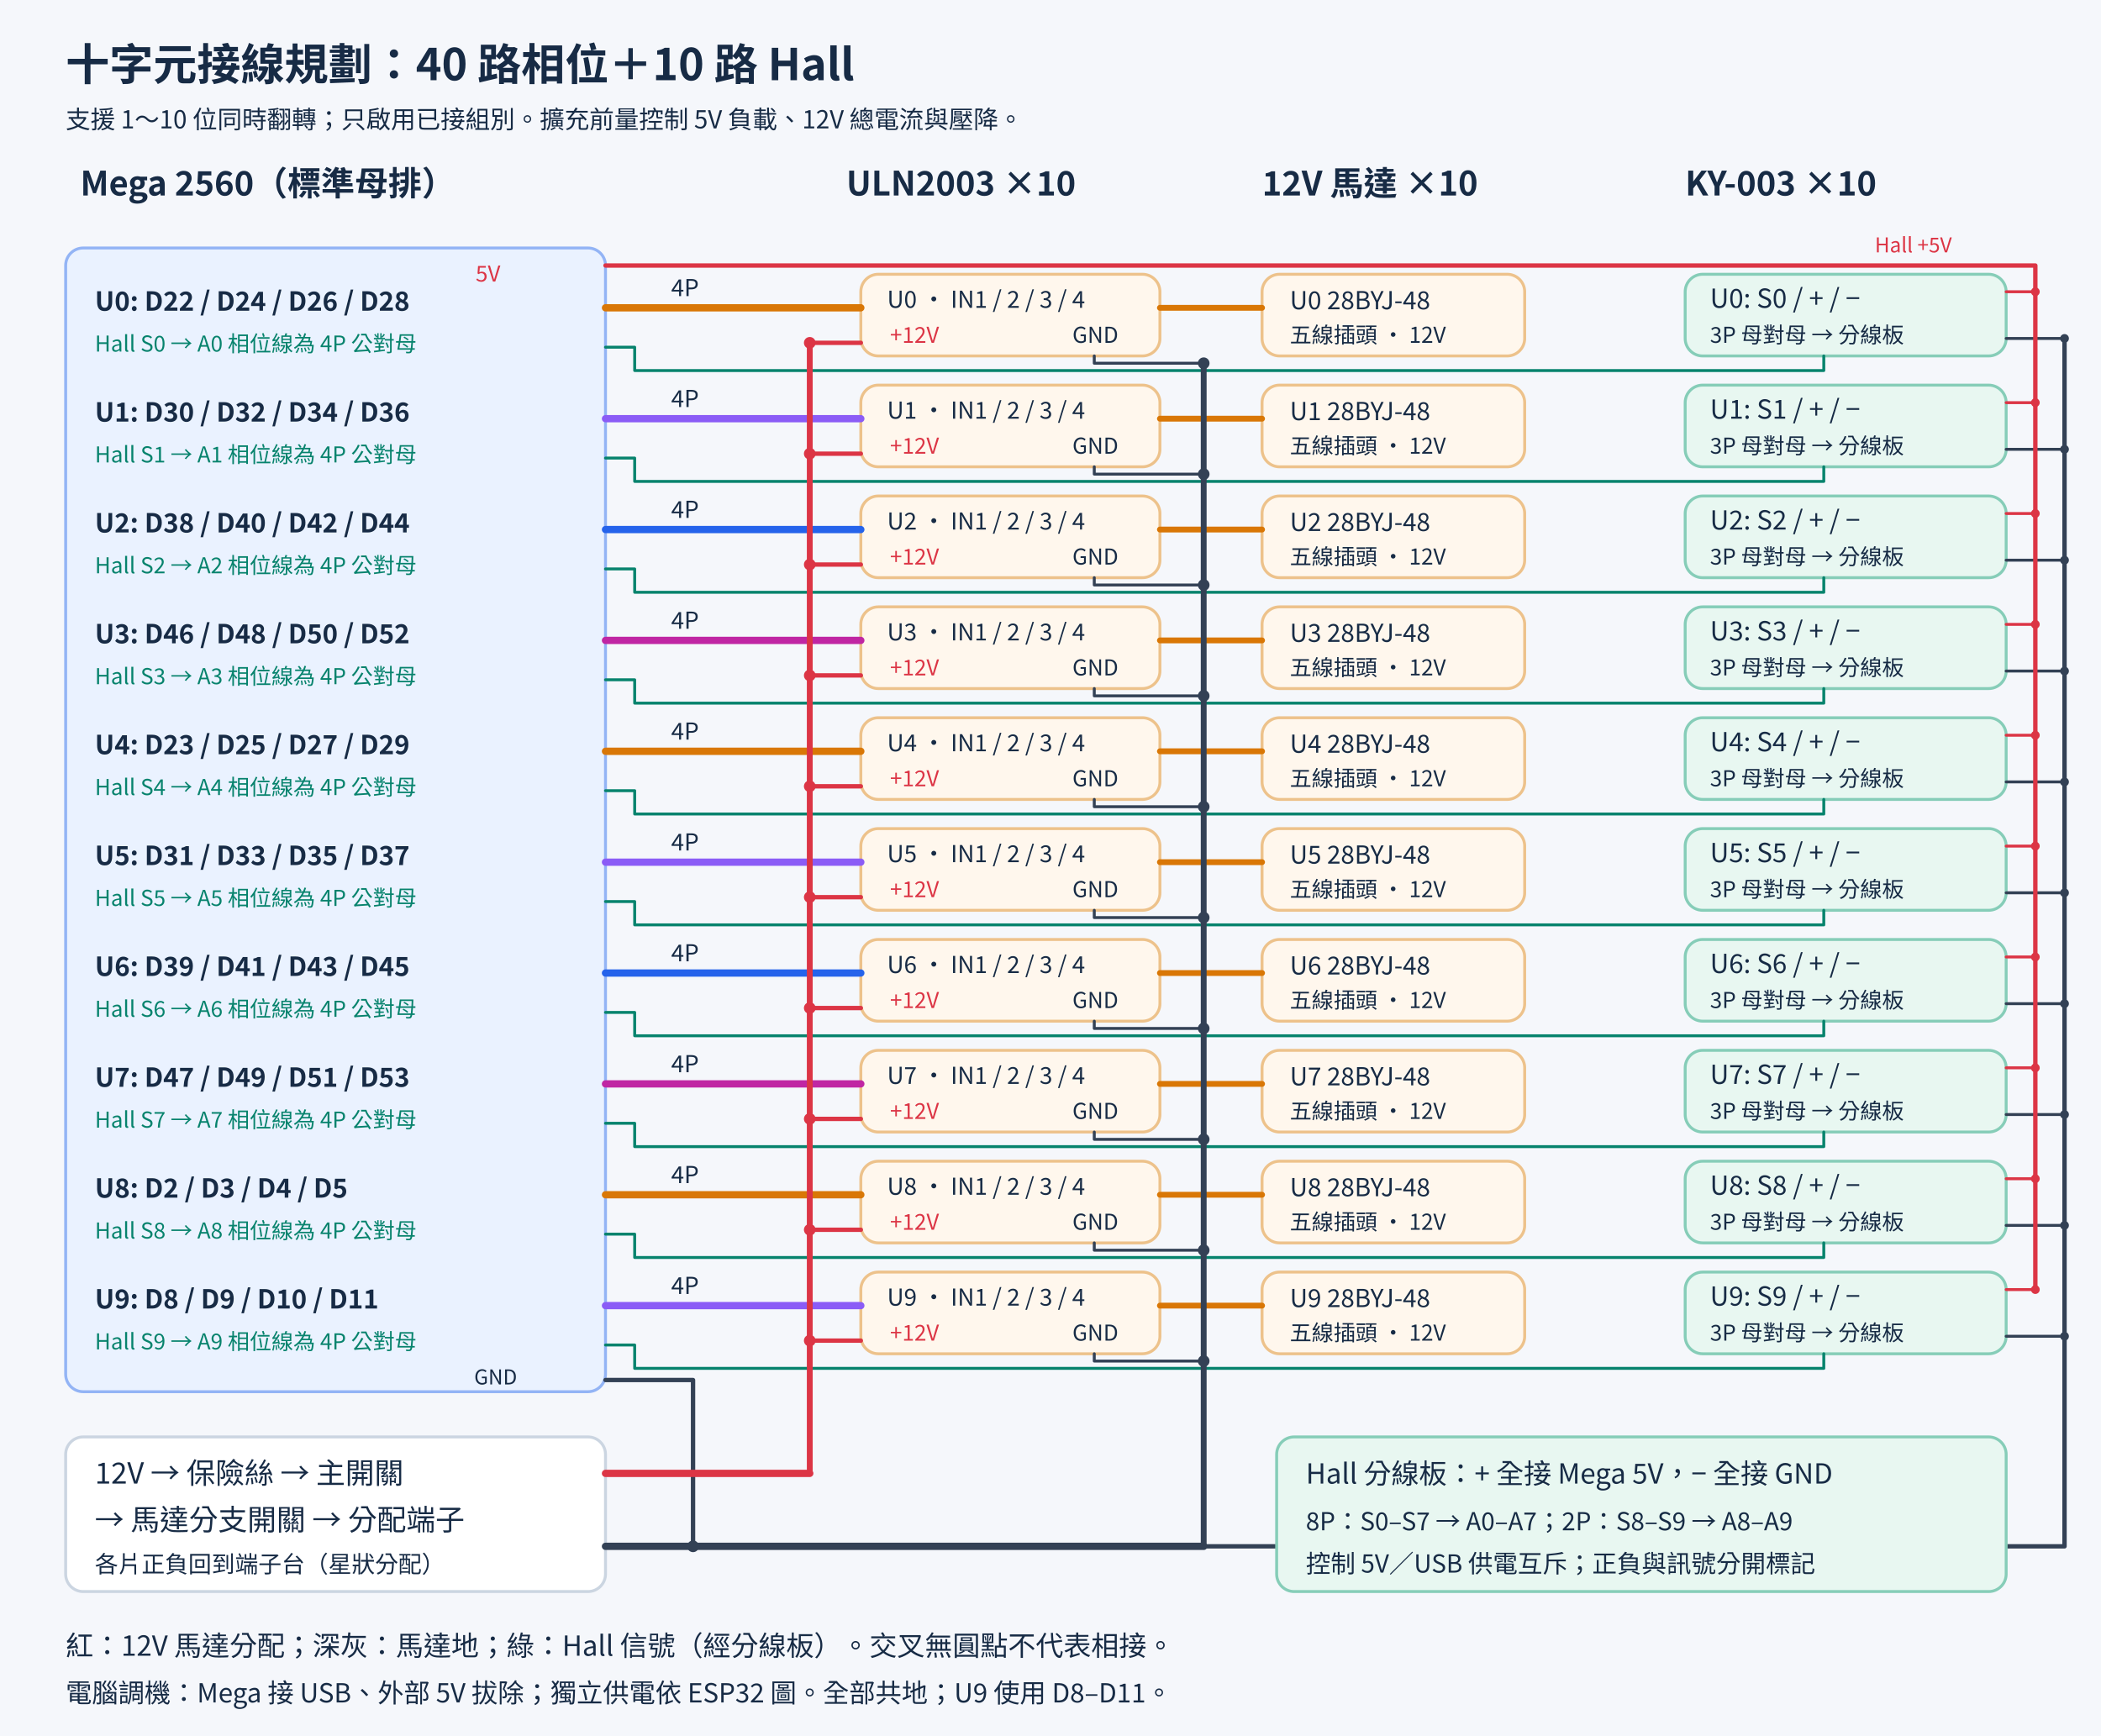
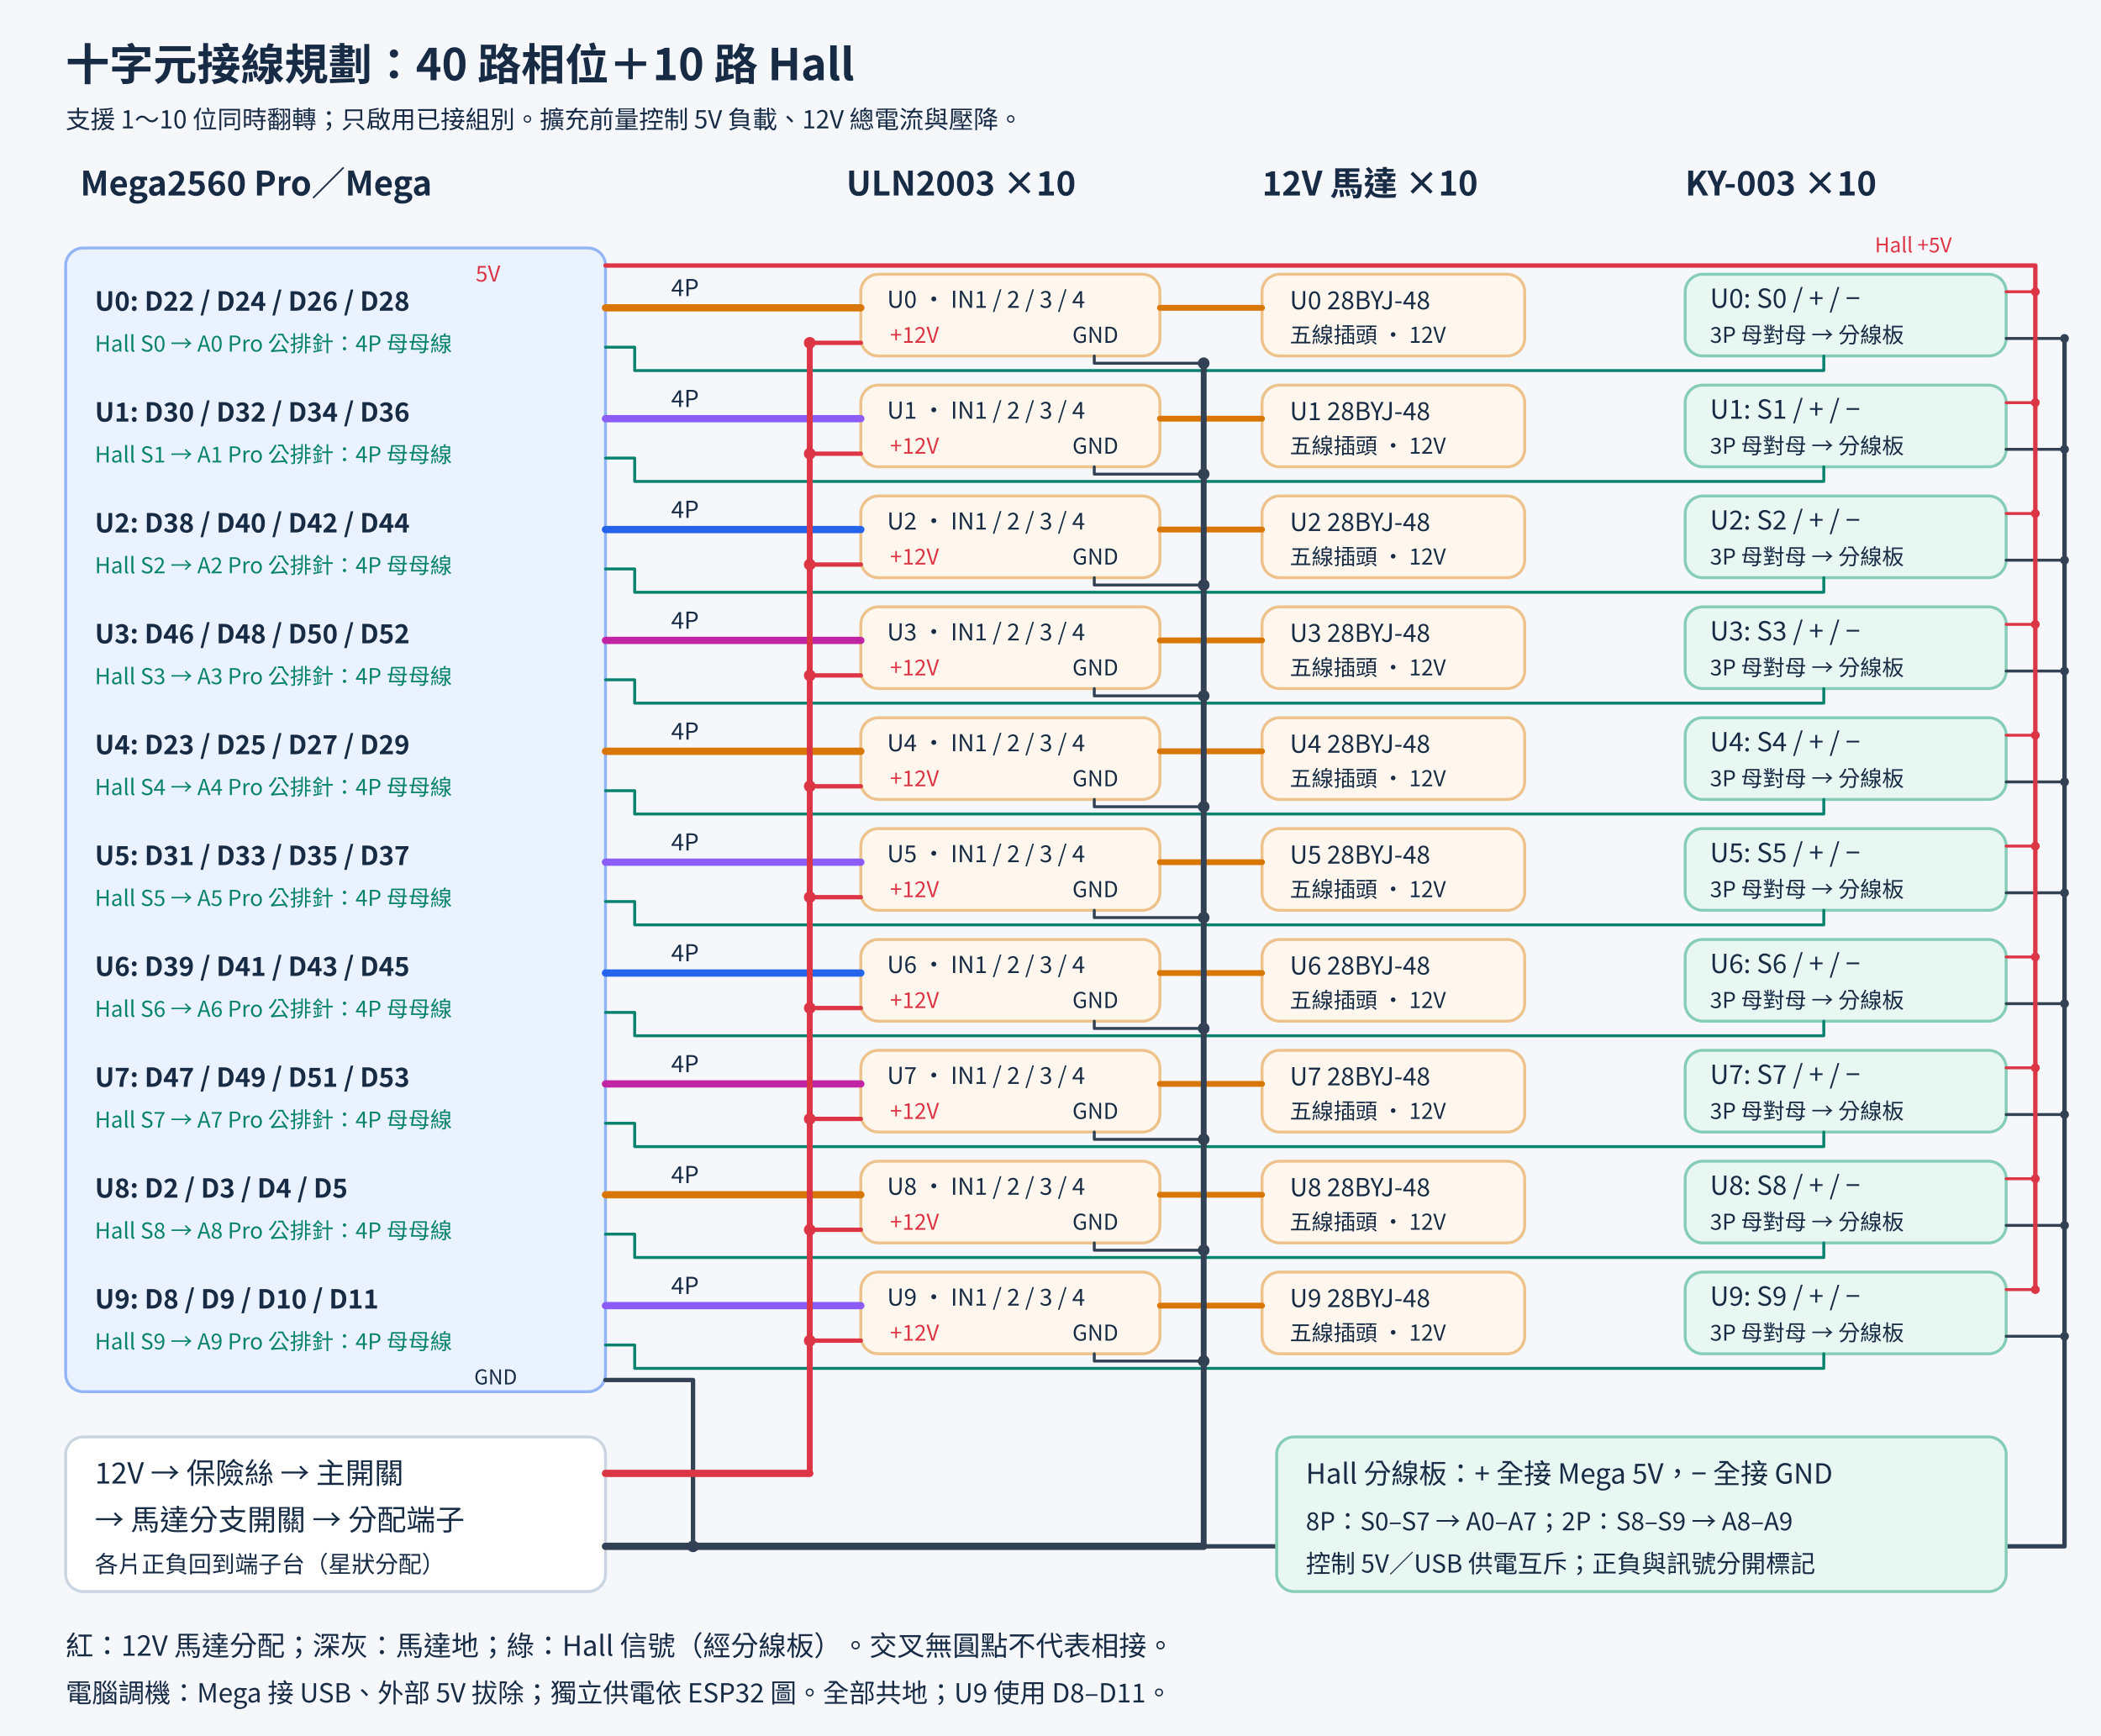
<svg xmlns="http://www.w3.org/2000/svg" viewBox="0 0 1440 1190" role="img" aria-labelledby="title desc">
  <style>text{font-family:"Microsoft JhengHei","Noto Sans CJK TC",sans-serif;fill:#172b45} .wire{fill:none;stroke-linejoin:round;stroke-linecap:round}</style>
  <rect width="1440" height="1190" fill="#f5f7fb" />
  <text x="45" y="55" font-size="30" font-weight="bold" text-anchor="start">十字元接線規劃：40 路相位＋10 路 Hall</text>
  <text x="45" y="88" font-size="17" font-weight="normal" text-anchor="start">支援 1～10 位同時翻轉；只啟用已接組別。擴充前量控制 5V 負載、12V 總電流與壓降。</text>
-   <text x="55" y="134" font-size="23" font-weight="bold" text-anchor="start">Mega 2560（標準母排）</text>
+   <text x="55" y="134" font-size="23" font-weight="bold" text-anchor="start">Mega2560 Pro／Mega</text>
  <text x="580" y="134" font-size="23" font-weight="bold" text-anchor="start">ULN2003 ×10</text>
  <text x="865" y="134" font-size="23" font-weight="bold" text-anchor="start">12V 馬達 ×10</text>
  <text x="1155" y="134" font-size="23" font-weight="bold" text-anchor="start">KY-003 ×10</text>
  <rect x="45" y="170" width="370" height="784" rx="12" fill="#eaf2ff" stroke="#93b4f5" stroke-width="2" />
  <text x="65" y="213" font-size="18" font-weight="bold" text-anchor="start">U0: D22 / D24 / D26 / D28</text>
-   <text x="65" y="241" font-size="15" font-weight="normal" text-anchor="start" style="fill:#07836d">Hall S0 → A0      相位線為 4P 公對母</text>
+   <text x="65" y="241" font-size="15" font-weight="normal" text-anchor="start" style="fill:#07836d">Hall S0 → A0    Pro 公排針：4P 母母線</text>
  <rect x="590" y="188" width="205" height="56" rx="12" fill="#fff7ed" stroke="#edc28b" stroke-width="2" />
  <text x="608" y="211" font-size="16" font-weight="normal" text-anchor="start">U0 · IN1 / 2 / 3 / 4</text>
  <text x="610" y="235" font-size="15" font-weight="normal" text-anchor="start" style="fill:#dc3545">+12V</text>
  <text x="735" y="235" font-size="15" font-weight="normal" text-anchor="start">GND</text>
  <polyline class="wire" points="415,211 590,211" stroke="#d97706" stroke-width="5" />
  <text x="460" y="203" font-size="16" font-weight="normal" text-anchor="start">4P</text>
  <rect x="865" y="188" width="180" height="56" rx="12" fill="#fff7ed" stroke="#edc28b" stroke-width="2" />
  <text x="884" y="212" font-size="17" font-weight="normal" text-anchor="start">U0  28BYJ-48</text>
  <text x="884" y="235" font-size="15" font-weight="normal" text-anchor="start">五線插頭 · 12V</text>
  <polyline class="wire" points="795,211 865,211" stroke="#d97706" stroke-width="4" />
  <rect x="1155" y="188" width="220" height="56" rx="12" fill="#e8f7f1" stroke="#86cdb8" stroke-width="2" />
  <text x="1172" y="211" font-size="18" font-weight="normal" text-anchor="start">U0: S0 / + / −</text>
  <text x="1172" y="235" font-size="15" font-weight="normal" text-anchor="start">3P 母對母 → 分線板</text>
  <polyline class="wire" points="1375,200 1395,200" stroke="#dc3545" stroke-width="2" />
  <circle cx="1395" cy="200" r="3" fill="#dc3545" />
  <polyline class="wire" points="1375,232 1415,232" stroke="#334155" stroke-width="2" />
  <circle cx="1415" cy="232" r="3" fill="#334155" />
  <polyline class="wire" points="1250,244 1250,254 435,254 435,238 415,238" stroke="#07836d" stroke-width="2" />
  <polyline class="wire" points="555,235 590,235" stroke="#dc3545" stroke-width="3" />
  <circle cx="555" cy="235" r="4" fill="#dc3545" />
  <polyline class="wire" points="750,244 750,249 825,249" stroke="#334155" stroke-width="2" />
  <circle cx="825" cy="249" r="4" fill="#334155" />
  <text x="65" y="289" font-size="18" font-weight="bold" text-anchor="start">U1: D30 / D32 / D34 / D36</text>
-   <text x="65" y="317" font-size="15" font-weight="normal" text-anchor="start" style="fill:#07836d">Hall S1 → A1      相位線為 4P 公對母</text>
+   <text x="65" y="317" font-size="15" font-weight="normal" text-anchor="start" style="fill:#07836d">Hall S1 → A1    Pro 公排針：4P 母母線</text>
  <rect x="590" y="264" width="205" height="56" rx="12" fill="#fff7ed" stroke="#edc28b" stroke-width="2" />
  <text x="608" y="287" font-size="16" font-weight="normal" text-anchor="start">U1 · IN1 / 2 / 3 / 4</text>
  <text x="610" y="311" font-size="15" font-weight="normal" text-anchor="start" style="fill:#dc3545">+12V</text>
  <text x="735" y="311" font-size="15" font-weight="normal" text-anchor="start">GND</text>
  <polyline class="wire" points="415,287 590,287" stroke="#8b5cf6" stroke-width="5" />
  <text x="460" y="279" font-size="16" font-weight="normal" text-anchor="start">4P</text>
  <rect x="865" y="264" width="180" height="56" rx="12" fill="#fff7ed" stroke="#edc28b" stroke-width="2" />
  <text x="884" y="288" font-size="17" font-weight="normal" text-anchor="start">U1  28BYJ-48</text>
  <text x="884" y="311" font-size="15" font-weight="normal" text-anchor="start">五線插頭 · 12V</text>
  <polyline class="wire" points="795,287 865,287" stroke="#d97706" stroke-width="4" />
  <rect x="1155" y="264" width="220" height="56" rx="12" fill="#e8f7f1" stroke="#86cdb8" stroke-width="2" />
  <text x="1172" y="287" font-size="18" font-weight="normal" text-anchor="start">U1: S1 / + / −</text>
  <text x="1172" y="311" font-size="15" font-weight="normal" text-anchor="start">3P 母對母 → 分線板</text>
  <polyline class="wire" points="1375,276 1395,276" stroke="#dc3545" stroke-width="2" />
  <circle cx="1395" cy="276" r="3" fill="#dc3545" />
  <polyline class="wire" points="1375,308 1415,308" stroke="#334155" stroke-width="2" />
  <circle cx="1415" cy="308" r="3" fill="#334155" />
  <polyline class="wire" points="1250,320 1250,330 435,330 435,314 415,314" stroke="#07836d" stroke-width="2" />
  <polyline class="wire" points="555,311 590,311" stroke="#dc3545" stroke-width="3" />
  <circle cx="555" cy="311" r="4" fill="#dc3545" />
  <polyline class="wire" points="750,320 750,325 825,325" stroke="#334155" stroke-width="2" />
  <circle cx="825" cy="325" r="4" fill="#334155" />
  <text x="65" y="365" font-size="18" font-weight="bold" text-anchor="start">U2: D38 / D40 / D42 / D44</text>
-   <text x="65" y="393" font-size="15" font-weight="normal" text-anchor="start" style="fill:#07836d">Hall S2 → A2      相位線為 4P 公對母</text>
+   <text x="65" y="393" font-size="15" font-weight="normal" text-anchor="start" style="fill:#07836d">Hall S2 → A2    Pro 公排針：4P 母母線</text>
  <rect x="590" y="340" width="205" height="56" rx="12" fill="#fff7ed" stroke="#edc28b" stroke-width="2" />
  <text x="608" y="363" font-size="16" font-weight="normal" text-anchor="start">U2 · IN1 / 2 / 3 / 4</text>
  <text x="610" y="387" font-size="15" font-weight="normal" text-anchor="start" style="fill:#dc3545">+12V</text>
  <text x="735" y="387" font-size="15" font-weight="normal" text-anchor="start">GND</text>
  <polyline class="wire" points="415,363 590,363" stroke="#2563eb" stroke-width="5" />
  <text x="460" y="355" font-size="16" font-weight="normal" text-anchor="start">4P</text>
  <rect x="865" y="340" width="180" height="56" rx="12" fill="#fff7ed" stroke="#edc28b" stroke-width="2" />
  <text x="884" y="364" font-size="17" font-weight="normal" text-anchor="start">U2  28BYJ-48</text>
  <text x="884" y="387" font-size="15" font-weight="normal" text-anchor="start">五線插頭 · 12V</text>
  <polyline class="wire" points="795,363 865,363" stroke="#d97706" stroke-width="4" />
  <rect x="1155" y="340" width="220" height="56" rx="12" fill="#e8f7f1" stroke="#86cdb8" stroke-width="2" />
  <text x="1172" y="363" font-size="18" font-weight="normal" text-anchor="start">U2: S2 / + / −</text>
  <text x="1172" y="387" font-size="15" font-weight="normal" text-anchor="start">3P 母對母 → 分線板</text>
  <polyline class="wire" points="1375,352 1395,352" stroke="#dc3545" stroke-width="2" />
  <circle cx="1395" cy="352" r="3" fill="#dc3545" />
  <polyline class="wire" points="1375,384 1415,384" stroke="#334155" stroke-width="2" />
  <circle cx="1415" cy="384" r="3" fill="#334155" />
  <polyline class="wire" points="1250,396 1250,406 435,406 435,390 415,390" stroke="#07836d" stroke-width="2" />
  <polyline class="wire" points="555,387 590,387" stroke="#dc3545" stroke-width="3" />
  <circle cx="555" cy="387" r="4" fill="#dc3545" />
  <polyline class="wire" points="750,396 750,401 825,401" stroke="#334155" stroke-width="2" />
  <circle cx="825" cy="401" r="4" fill="#334155" />
  <text x="65" y="441" font-size="18" font-weight="bold" text-anchor="start">U3: D46 / D48 / D50 / D52</text>
-   <text x="65" y="469" font-size="15" font-weight="normal" text-anchor="start" style="fill:#07836d">Hall S3 → A3      相位線為 4P 公對母</text>
+   <text x="65" y="469" font-size="15" font-weight="normal" text-anchor="start" style="fill:#07836d">Hall S3 → A3    Pro 公排針：4P 母母線</text>
  <rect x="590" y="416" width="205" height="56" rx="12" fill="#fff7ed" stroke="#edc28b" stroke-width="2" />
  <text x="608" y="439" font-size="16" font-weight="normal" text-anchor="start">U3 · IN1 / 2 / 3 / 4</text>
  <text x="610" y="463" font-size="15" font-weight="normal" text-anchor="start" style="fill:#dc3545">+12V</text>
  <text x="735" y="463" font-size="15" font-weight="normal" text-anchor="start">GND</text>
  <polyline class="wire" points="415,439 590,439" stroke="#c026a3" stroke-width="5" />
  <text x="460" y="431" font-size="16" font-weight="normal" text-anchor="start">4P</text>
  <rect x="865" y="416" width="180" height="56" rx="12" fill="#fff7ed" stroke="#edc28b" stroke-width="2" />
  <text x="884" y="440" font-size="17" font-weight="normal" text-anchor="start">U3  28BYJ-48</text>
  <text x="884" y="463" font-size="15" font-weight="normal" text-anchor="start">五線插頭 · 12V</text>
  <polyline class="wire" points="795,439 865,439" stroke="#d97706" stroke-width="4" />
  <rect x="1155" y="416" width="220" height="56" rx="12" fill="#e8f7f1" stroke="#86cdb8" stroke-width="2" />
  <text x="1172" y="439" font-size="18" font-weight="normal" text-anchor="start">U3: S3 / + / −</text>
  <text x="1172" y="463" font-size="15" font-weight="normal" text-anchor="start">3P 母對母 → 分線板</text>
  <polyline class="wire" points="1375,428 1395,428" stroke="#dc3545" stroke-width="2" />
  <circle cx="1395" cy="428" r="3" fill="#dc3545" />
  <polyline class="wire" points="1375,460 1415,460" stroke="#334155" stroke-width="2" />
  <circle cx="1415" cy="460" r="3" fill="#334155" />
  <polyline class="wire" points="1250,472 1250,482 435,482 435,466 415,466" stroke="#07836d" stroke-width="2" />
  <polyline class="wire" points="555,463 590,463" stroke="#dc3545" stroke-width="3" />
  <circle cx="555" cy="463" r="4" fill="#dc3545" />
  <polyline class="wire" points="750,472 750,477 825,477" stroke="#334155" stroke-width="2" />
  <circle cx="825" cy="477" r="4" fill="#334155" />
  <text x="65" y="517" font-size="18" font-weight="bold" text-anchor="start">U4: D23 / D25 / D27 / D29</text>
-   <text x="65" y="545" font-size="15" font-weight="normal" text-anchor="start" style="fill:#07836d">Hall S4 → A4      相位線為 4P 公對母</text>
+   <text x="65" y="545" font-size="15" font-weight="normal" text-anchor="start" style="fill:#07836d">Hall S4 → A4    Pro 公排針：4P 母母線</text>
  <rect x="590" y="492" width="205" height="56" rx="12" fill="#fff7ed" stroke="#edc28b" stroke-width="2" />
  <text x="608" y="515" font-size="16" font-weight="normal" text-anchor="start">U4 · IN1 / 2 / 3 / 4</text>
  <text x="610" y="539" font-size="15" font-weight="normal" text-anchor="start" style="fill:#dc3545">+12V</text>
  <text x="735" y="539" font-size="15" font-weight="normal" text-anchor="start">GND</text>
  <polyline class="wire" points="415,515 590,515" stroke="#d97706" stroke-width="5" />
  <text x="460" y="507" font-size="16" font-weight="normal" text-anchor="start">4P</text>
  <rect x="865" y="492" width="180" height="56" rx="12" fill="#fff7ed" stroke="#edc28b" stroke-width="2" />
  <text x="884" y="516" font-size="17" font-weight="normal" text-anchor="start">U4  28BYJ-48</text>
  <text x="884" y="539" font-size="15" font-weight="normal" text-anchor="start">五線插頭 · 12V</text>
  <polyline class="wire" points="795,515 865,515" stroke="#d97706" stroke-width="4" />
  <rect x="1155" y="492" width="220" height="56" rx="12" fill="#e8f7f1" stroke="#86cdb8" stroke-width="2" />
  <text x="1172" y="515" font-size="18" font-weight="normal" text-anchor="start">U4: S4 / + / −</text>
  <text x="1172" y="539" font-size="15" font-weight="normal" text-anchor="start">3P 母對母 → 分線板</text>
  <polyline class="wire" points="1375,504 1395,504" stroke="#dc3545" stroke-width="2" />
  <circle cx="1395" cy="504" r="3" fill="#dc3545" />
  <polyline class="wire" points="1375,536 1415,536" stroke="#334155" stroke-width="2" />
  <circle cx="1415" cy="536" r="3" fill="#334155" />
  <polyline class="wire" points="1250,548 1250,558 435,558 435,542 415,542" stroke="#07836d" stroke-width="2" />
  <polyline class="wire" points="555,539 590,539" stroke="#dc3545" stroke-width="3" />
  <circle cx="555" cy="539" r="4" fill="#dc3545" />
  <polyline class="wire" points="750,548 750,553 825,553" stroke="#334155" stroke-width="2" />
  <circle cx="825" cy="553" r="4" fill="#334155" />
  <text x="65" y="593" font-size="18" font-weight="bold" text-anchor="start">U5: D31 / D33 / D35 / D37</text>
-   <text x="65" y="621" font-size="15" font-weight="normal" text-anchor="start" style="fill:#07836d">Hall S5 → A5      相位線為 4P 公對母</text>
+   <text x="65" y="621" font-size="15" font-weight="normal" text-anchor="start" style="fill:#07836d">Hall S5 → A5    Pro 公排針：4P 母母線</text>
  <rect x="590" y="568" width="205" height="56" rx="12" fill="#fff7ed" stroke="#edc28b" stroke-width="2" />
  <text x="608" y="591" font-size="16" font-weight="normal" text-anchor="start">U5 · IN1 / 2 / 3 / 4</text>
  <text x="610" y="615" font-size="15" font-weight="normal" text-anchor="start" style="fill:#dc3545">+12V</text>
  <text x="735" y="615" font-size="15" font-weight="normal" text-anchor="start">GND</text>
  <polyline class="wire" points="415,591 590,591" stroke="#8b5cf6" stroke-width="5" />
  <text x="460" y="583" font-size="16" font-weight="normal" text-anchor="start">4P</text>
  <rect x="865" y="568" width="180" height="56" rx="12" fill="#fff7ed" stroke="#edc28b" stroke-width="2" />
  <text x="884" y="592" font-size="17" font-weight="normal" text-anchor="start">U5  28BYJ-48</text>
  <text x="884" y="615" font-size="15" font-weight="normal" text-anchor="start">五線插頭 · 12V</text>
  <polyline class="wire" points="795,591 865,591" stroke="#d97706" stroke-width="4" />
  <rect x="1155" y="568" width="220" height="56" rx="12" fill="#e8f7f1" stroke="#86cdb8" stroke-width="2" />
  <text x="1172" y="591" font-size="18" font-weight="normal" text-anchor="start">U5: S5 / + / −</text>
  <text x="1172" y="615" font-size="15" font-weight="normal" text-anchor="start">3P 母對母 → 分線板</text>
  <polyline class="wire" points="1375,580 1395,580" stroke="#dc3545" stroke-width="2" />
  <circle cx="1395" cy="580" r="3" fill="#dc3545" />
  <polyline class="wire" points="1375,612 1415,612" stroke="#334155" stroke-width="2" />
  <circle cx="1415" cy="612" r="3" fill="#334155" />
  <polyline class="wire" points="1250,624 1250,634 435,634 435,618 415,618" stroke="#07836d" stroke-width="2" />
  <polyline class="wire" points="555,615 590,615" stroke="#dc3545" stroke-width="3" />
  <circle cx="555" cy="615" r="4" fill="#dc3545" />
  <polyline class="wire" points="750,624 750,629 825,629" stroke="#334155" stroke-width="2" />
  <circle cx="825" cy="629" r="4" fill="#334155" />
  <text x="65" y="669" font-size="18" font-weight="bold" text-anchor="start">U6: D39 / D41 / D43 / D45</text>
-   <text x="65" y="697" font-size="15" font-weight="normal" text-anchor="start" style="fill:#07836d">Hall S6 → A6      相位線為 4P 公對母</text>
+   <text x="65" y="697" font-size="15" font-weight="normal" text-anchor="start" style="fill:#07836d">Hall S6 → A6    Pro 公排針：4P 母母線</text>
  <rect x="590" y="644" width="205" height="56" rx="12" fill="#fff7ed" stroke="#edc28b" stroke-width="2" />
  <text x="608" y="667" font-size="16" font-weight="normal" text-anchor="start">U6 · IN1 / 2 / 3 / 4</text>
  <text x="610" y="691" font-size="15" font-weight="normal" text-anchor="start" style="fill:#dc3545">+12V</text>
  <text x="735" y="691" font-size="15" font-weight="normal" text-anchor="start">GND</text>
  <polyline class="wire" points="415,667 590,667" stroke="#2563eb" stroke-width="5" />
  <text x="460" y="659" font-size="16" font-weight="normal" text-anchor="start">4P</text>
  <rect x="865" y="644" width="180" height="56" rx="12" fill="#fff7ed" stroke="#edc28b" stroke-width="2" />
  <text x="884" y="668" font-size="17" font-weight="normal" text-anchor="start">U6  28BYJ-48</text>
  <text x="884" y="691" font-size="15" font-weight="normal" text-anchor="start">五線插頭 · 12V</text>
  <polyline class="wire" points="795,667 865,667" stroke="#d97706" stroke-width="4" />
  <rect x="1155" y="644" width="220" height="56" rx="12" fill="#e8f7f1" stroke="#86cdb8" stroke-width="2" />
  <text x="1172" y="667" font-size="18" font-weight="normal" text-anchor="start">U6: S6 / + / −</text>
  <text x="1172" y="691" font-size="15" font-weight="normal" text-anchor="start">3P 母對母 → 分線板</text>
  <polyline class="wire" points="1375,656 1395,656" stroke="#dc3545" stroke-width="2" />
  <circle cx="1395" cy="656" r="3" fill="#dc3545" />
  <polyline class="wire" points="1375,688 1415,688" stroke="#334155" stroke-width="2" />
  <circle cx="1415" cy="688" r="3" fill="#334155" />
  <polyline class="wire" points="1250,700 1250,710 435,710 435,694 415,694" stroke="#07836d" stroke-width="2" />
  <polyline class="wire" points="555,691 590,691" stroke="#dc3545" stroke-width="3" />
  <circle cx="555" cy="691" r="4" fill="#dc3545" />
  <polyline class="wire" points="750,700 750,705 825,705" stroke="#334155" stroke-width="2" />
  <circle cx="825" cy="705" r="4" fill="#334155" />
  <text x="65" y="745" font-size="18" font-weight="bold" text-anchor="start">U7: D47 / D49 / D51 / D53</text>
-   <text x="65" y="773" font-size="15" font-weight="normal" text-anchor="start" style="fill:#07836d">Hall S7 → A7      相位線為 4P 公對母</text>
+   <text x="65" y="773" font-size="15" font-weight="normal" text-anchor="start" style="fill:#07836d">Hall S7 → A7    Pro 公排針：4P 母母線</text>
  <rect x="590" y="720" width="205" height="56" rx="12" fill="#fff7ed" stroke="#edc28b" stroke-width="2" />
  <text x="608" y="743" font-size="16" font-weight="normal" text-anchor="start">U7 · IN1 / 2 / 3 / 4</text>
  <text x="610" y="767" font-size="15" font-weight="normal" text-anchor="start" style="fill:#dc3545">+12V</text>
  <text x="735" y="767" font-size="15" font-weight="normal" text-anchor="start">GND</text>
  <polyline class="wire" points="415,743 590,743" stroke="#c026a3" stroke-width="5" />
  <text x="460" y="735" font-size="16" font-weight="normal" text-anchor="start">4P</text>
  <rect x="865" y="720" width="180" height="56" rx="12" fill="#fff7ed" stroke="#edc28b" stroke-width="2" />
  <text x="884" y="744" font-size="17" font-weight="normal" text-anchor="start">U7  28BYJ-48</text>
  <text x="884" y="767" font-size="15" font-weight="normal" text-anchor="start">五線插頭 · 12V</text>
  <polyline class="wire" points="795,743 865,743" stroke="#d97706" stroke-width="4" />
  <rect x="1155" y="720" width="220" height="56" rx="12" fill="#e8f7f1" stroke="#86cdb8" stroke-width="2" />
  <text x="1172" y="743" font-size="18" font-weight="normal" text-anchor="start">U7: S7 / + / −</text>
  <text x="1172" y="767" font-size="15" font-weight="normal" text-anchor="start">3P 母對母 → 分線板</text>
  <polyline class="wire" points="1375,732 1395,732" stroke="#dc3545" stroke-width="2" />
  <circle cx="1395" cy="732" r="3" fill="#dc3545" />
  <polyline class="wire" points="1375,764 1415,764" stroke="#334155" stroke-width="2" />
  <circle cx="1415" cy="764" r="3" fill="#334155" />
  <polyline class="wire" points="1250,776 1250,786 435,786 435,770 415,770" stroke="#07836d" stroke-width="2" />
  <polyline class="wire" points="555,767 590,767" stroke="#dc3545" stroke-width="3" />
  <circle cx="555" cy="767" r="4" fill="#dc3545" />
  <polyline class="wire" points="750,776 750,781 825,781" stroke="#334155" stroke-width="2" />
  <circle cx="825" cy="781" r="4" fill="#334155" />
  <text x="65" y="821" font-size="18" font-weight="bold" text-anchor="start">U8: D2 / D3 / D4 / D5</text>
-   <text x="65" y="849" font-size="15" font-weight="normal" text-anchor="start" style="fill:#07836d">Hall S8 → A8      相位線為 4P 公對母</text>
+   <text x="65" y="849" font-size="15" font-weight="normal" text-anchor="start" style="fill:#07836d">Hall S8 → A8    Pro 公排針：4P 母母線</text>
  <rect x="590" y="796" width="205" height="56" rx="12" fill="#fff7ed" stroke="#edc28b" stroke-width="2" />
  <text x="608" y="819" font-size="16" font-weight="normal" text-anchor="start">U8 · IN1 / 2 / 3 / 4</text>
  <text x="610" y="843" font-size="15" font-weight="normal" text-anchor="start" style="fill:#dc3545">+12V</text>
  <text x="735" y="843" font-size="15" font-weight="normal" text-anchor="start">GND</text>
  <polyline class="wire" points="415,819 590,819" stroke="#d97706" stroke-width="5" />
  <text x="460" y="811" font-size="16" font-weight="normal" text-anchor="start">4P</text>
  <rect x="865" y="796" width="180" height="56" rx="12" fill="#fff7ed" stroke="#edc28b" stroke-width="2" />
  <text x="884" y="820" font-size="17" font-weight="normal" text-anchor="start">U8  28BYJ-48</text>
  <text x="884" y="843" font-size="15" font-weight="normal" text-anchor="start">五線插頭 · 12V</text>
  <polyline class="wire" points="795,819 865,819" stroke="#d97706" stroke-width="4" />
  <rect x="1155" y="796" width="220" height="56" rx="12" fill="#e8f7f1" stroke="#86cdb8" stroke-width="2" />
  <text x="1172" y="819" font-size="18" font-weight="normal" text-anchor="start">U8: S8 / + / −</text>
  <text x="1172" y="843" font-size="15" font-weight="normal" text-anchor="start">3P 母對母 → 分線板</text>
  <polyline class="wire" points="1375,808 1395,808" stroke="#dc3545" stroke-width="2" />
  <circle cx="1395" cy="808" r="3" fill="#dc3545" />
  <polyline class="wire" points="1375,840 1415,840" stroke="#334155" stroke-width="2" />
  <circle cx="1415" cy="840" r="3" fill="#334155" />
  <polyline class="wire" points="1250,852 1250,862 435,862 435,846 415,846" stroke="#07836d" stroke-width="2" />
  <polyline class="wire" points="555,843 590,843" stroke="#dc3545" stroke-width="3" />
  <circle cx="555" cy="843" r="4" fill="#dc3545" />
  <polyline class="wire" points="750,852 750,857 825,857" stroke="#334155" stroke-width="2" />
  <circle cx="825" cy="857" r="4" fill="#334155" />
  <text x="65" y="897" font-size="18" font-weight="bold" text-anchor="start">U9: D8 / D9 / D10 / D11</text>
-   <text x="65" y="925" font-size="15" font-weight="normal" text-anchor="start" style="fill:#07836d">Hall S9 → A9      相位線為 4P 公對母</text>
+   <text x="65" y="925" font-size="15" font-weight="normal" text-anchor="start" style="fill:#07836d">Hall S9 → A9    Pro 公排針：4P 母母線</text>
  <rect x="590" y="872" width="205" height="56" rx="12" fill="#fff7ed" stroke="#edc28b" stroke-width="2" />
  <text x="608" y="895" font-size="16" font-weight="normal" text-anchor="start">U9 · IN1 / 2 / 3 / 4</text>
  <text x="610" y="919" font-size="15" font-weight="normal" text-anchor="start" style="fill:#dc3545">+12V</text>
  <text x="735" y="919" font-size="15" font-weight="normal" text-anchor="start">GND</text>
  <polyline class="wire" points="415,895 590,895" stroke="#8b5cf6" stroke-width="5" />
  <text x="460" y="887" font-size="16" font-weight="normal" text-anchor="start">4P</text>
  <rect x="865" y="872" width="180" height="56" rx="12" fill="#fff7ed" stroke="#edc28b" stroke-width="2" />
  <text x="884" y="896" font-size="17" font-weight="normal" text-anchor="start">U9  28BYJ-48</text>
  <text x="884" y="919" font-size="15" font-weight="normal" text-anchor="start">五線插頭 · 12V</text>
  <polyline class="wire" points="795,895 865,895" stroke="#d97706" stroke-width="4" />
  <rect x="1155" y="872" width="220" height="56" rx="12" fill="#e8f7f1" stroke="#86cdb8" stroke-width="2" />
  <text x="1172" y="895" font-size="18" font-weight="normal" text-anchor="start">U9: S9 / + / −</text>
  <text x="1172" y="919" font-size="15" font-weight="normal" text-anchor="start">3P 母對母 → 分線板</text>
  <polyline class="wire" points="1375,884 1395,884" stroke="#dc3545" stroke-width="2" />
  <circle cx="1395" cy="884" r="3" fill="#dc3545" />
  <polyline class="wire" points="1375,916 1415,916" stroke="#334155" stroke-width="2" />
  <circle cx="1415" cy="916" r="3" fill="#334155" />
  <polyline class="wire" points="1250,928 1250,938 435,938 435,922 415,922" stroke="#07836d" stroke-width="2" />
  <polyline class="wire" points="555,919 590,919" stroke="#dc3545" stroke-width="3" />
  <circle cx="555" cy="919" r="4" fill="#dc3545" />
  <polyline class="wire" points="750,928 750,933 825,933" stroke="#334155" stroke-width="2" />
  <circle cx="825" cy="933" r="4" fill="#334155" />
  <polyline class="wire" points="555,235 555,1010" stroke="#dc3545" stroke-width="4" />
  <polyline class="wire" points="825,249 825,1060" stroke="#334155" stroke-width="4" />
  <polyline class="wire" points="415,182 1395,182 1395,884" stroke="#dc3545" stroke-width="3" />
  <text x="326" y="193" font-size="15" font-weight="normal" text-anchor="start" style="fill:#dc3545">5V</text>
  <text x="1285" y="173" font-size="14" font-weight="normal" text-anchor="start" style="fill:#dc3545">Hall +5V</text>
  <polyline class="wire" points="1415,232 1415,1060 825,1060" stroke="#334155" stroke-width="3" />
  <polyline class="wire" points="415,946 475,946 475,1060" stroke="#334155" stroke-width="3" />
  <text x="325" y="949" font-size="14" font-weight="normal" text-anchor="start">GND</text>
  <circle cx="475" cy="1060" r="4" fill="#334155" />
  <rect x="45" y="985" width="370" height="106" rx="12" fill="white" stroke="#cbd5e1" stroke-width="2" />
  <text x="65" y="1017" font-size="20" font-weight="normal" text-anchor="start">12V → 保險絲 → 主開關</text>
  <text x="65" y="1049" font-size="20" font-weight="normal" text-anchor="start">→ 馬達分支開關 → 分配端子</text>
  <text x="65" y="1078" font-size="16" font-weight="normal" text-anchor="start">各片正負回到端子台（星狀分配）</text>
  <polyline class="wire" points="415,1010 555,1010" stroke="#dc3545" stroke-width="5" />
  <polyline class="wire" points="415,1060 825,1060" stroke="#334155" stroke-width="5" />
  <rect x="875" y="985" width="500" height="106" rx="12" fill="#e8f7f1" stroke="#86cdb8" stroke-width="2" />
  <text x="895" y="1017" font-size="19" font-weight="normal" text-anchor="start">Hall 分線板：+ 全接 Mega 5V，− 全接 GND</text>
  <text x="895" y="1049" font-size="17" font-weight="normal" text-anchor="start">8P：S0–S7 → A0–A7；2P：S8–S9 → A8–A9</text>
  <text x="895" y="1078" font-size="17" font-weight="normal" text-anchor="start">控制 5V／USB 供電互斥；正負與訊號分開標記</text>
  <text x="45" y="1135" font-size="19" font-weight="normal" text-anchor="start">紅：12V 馬達分配；深灰：馬達地；綠：Hall 信號（經分線板）。交叉無圓點不代表相接。</text>
  <text x="45" y="1167" font-size="18" font-weight="normal" text-anchor="start">電腦調機：Mega 接 USB、外部 5V 拔除；獨立供電依 ESP32 圖。全部共地；U9 使用 D8–D11。</text>
</svg>
